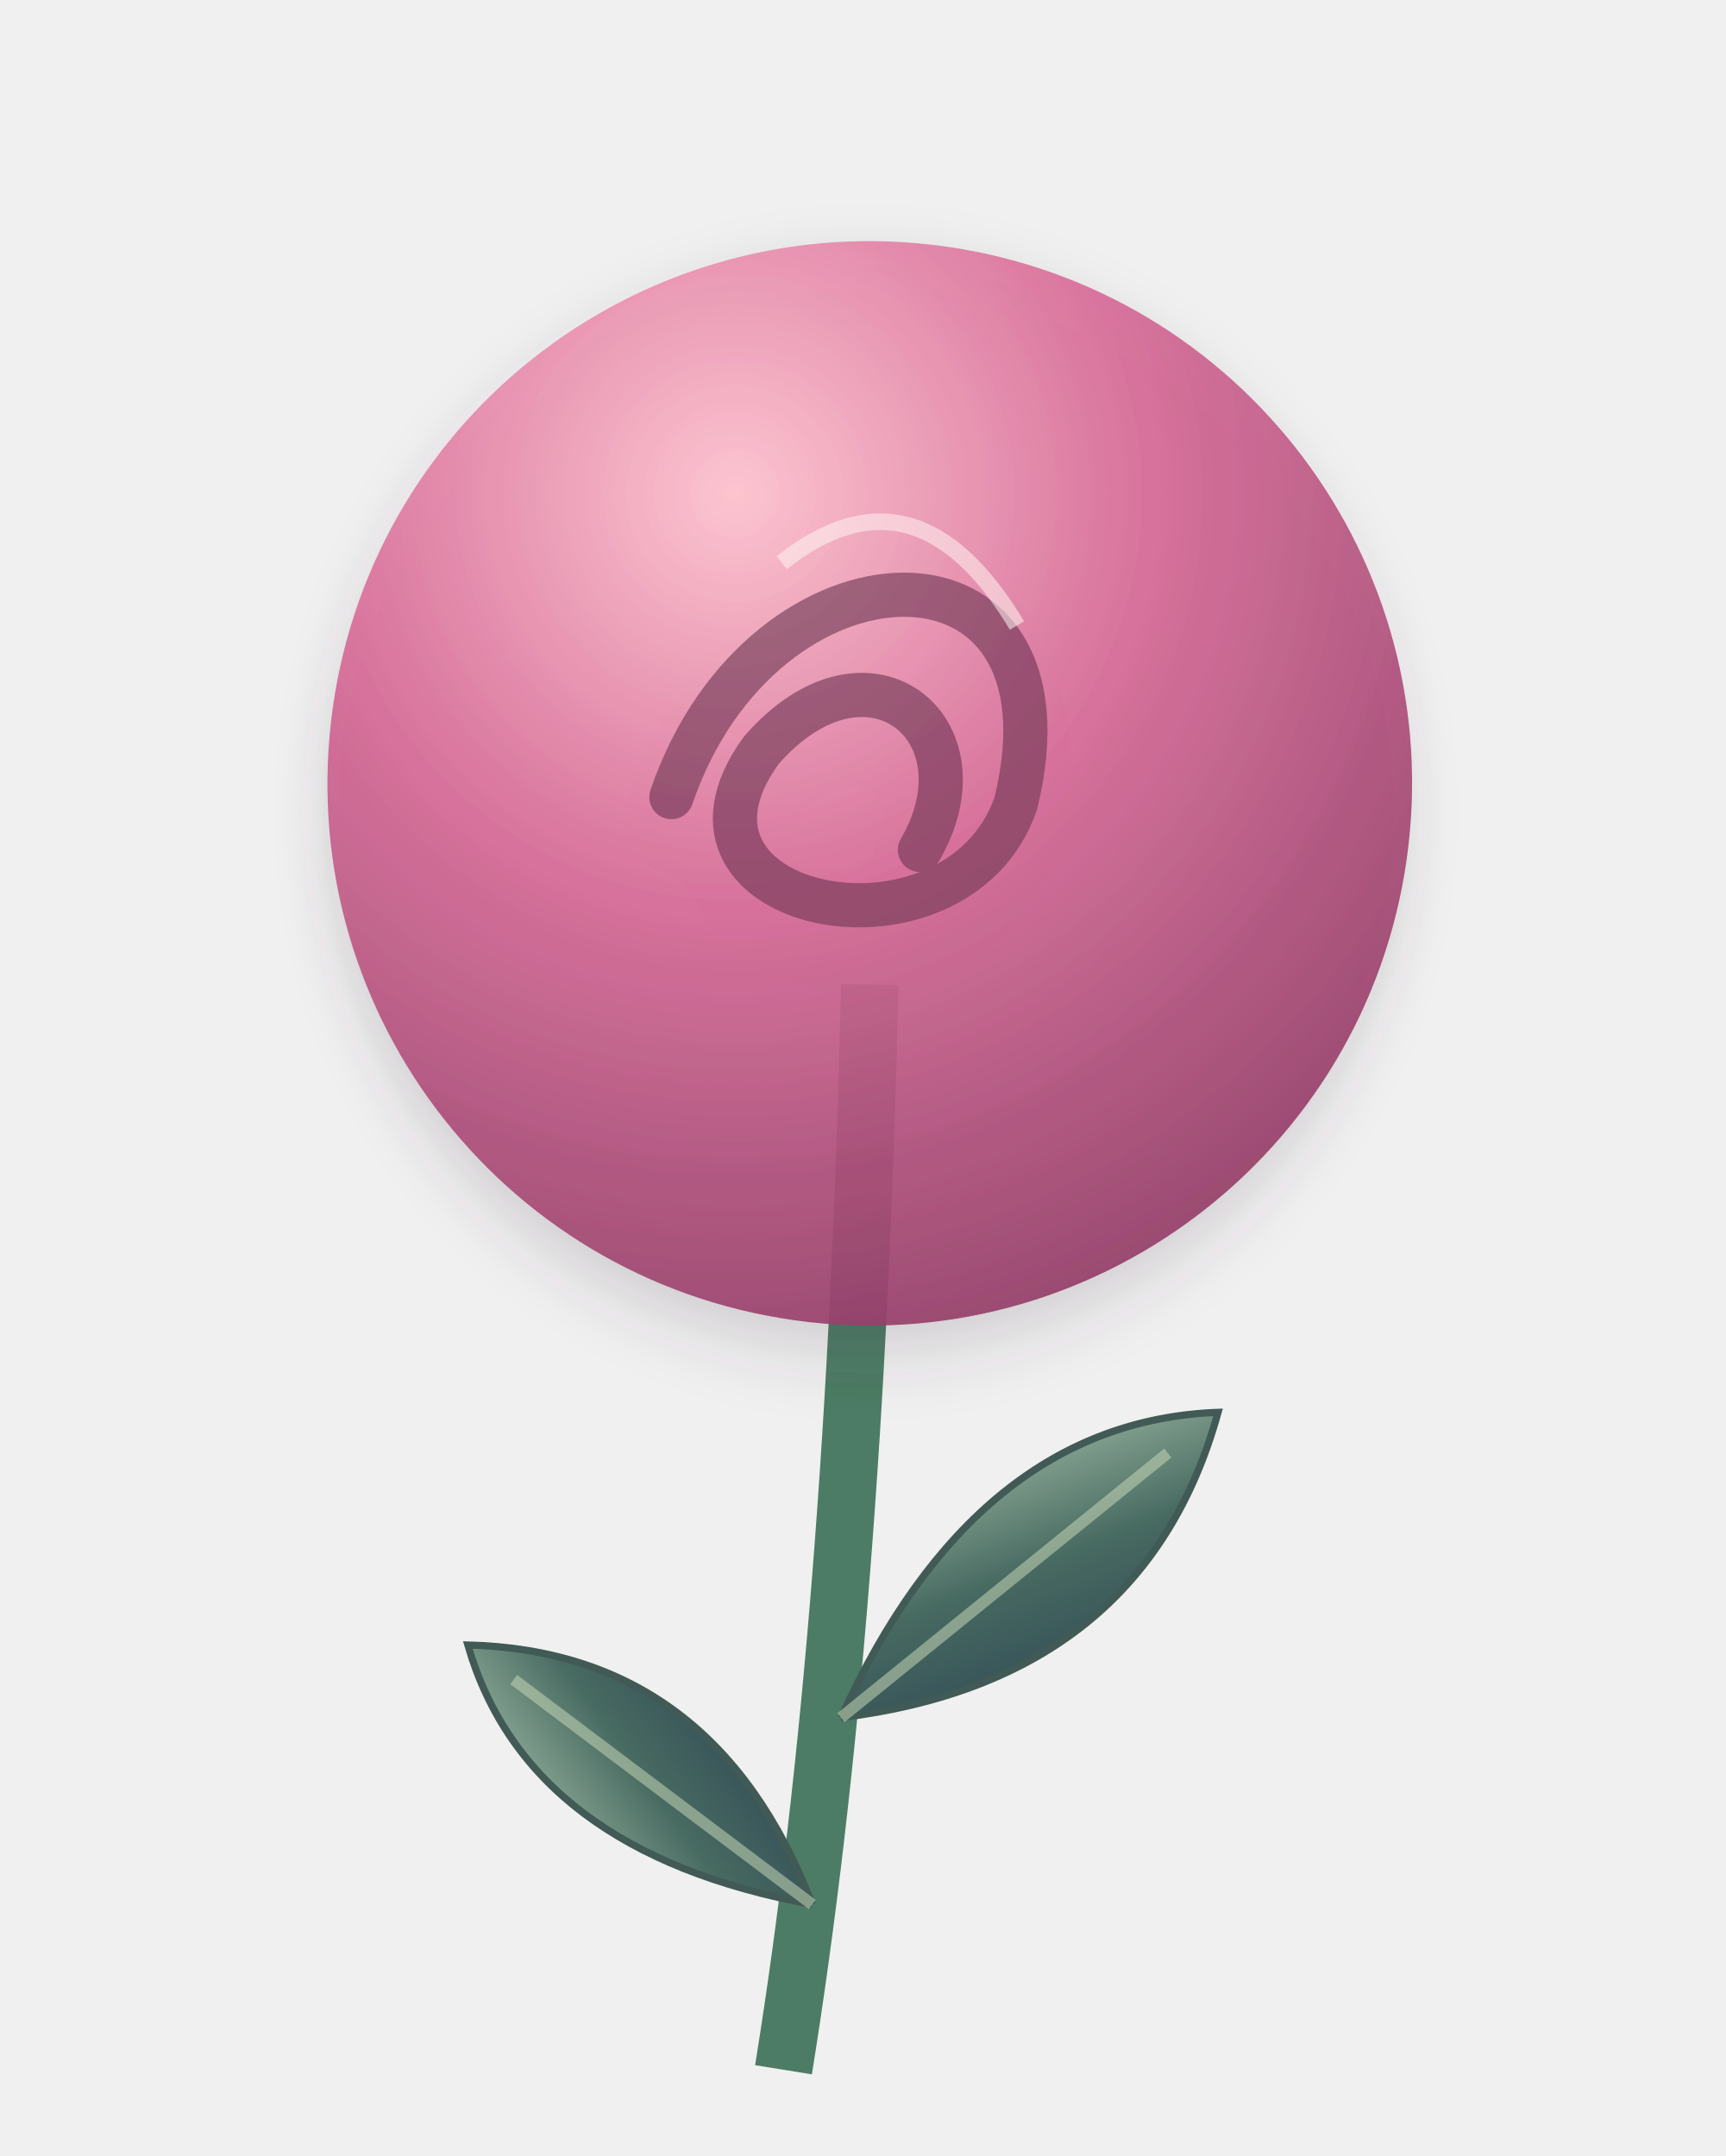
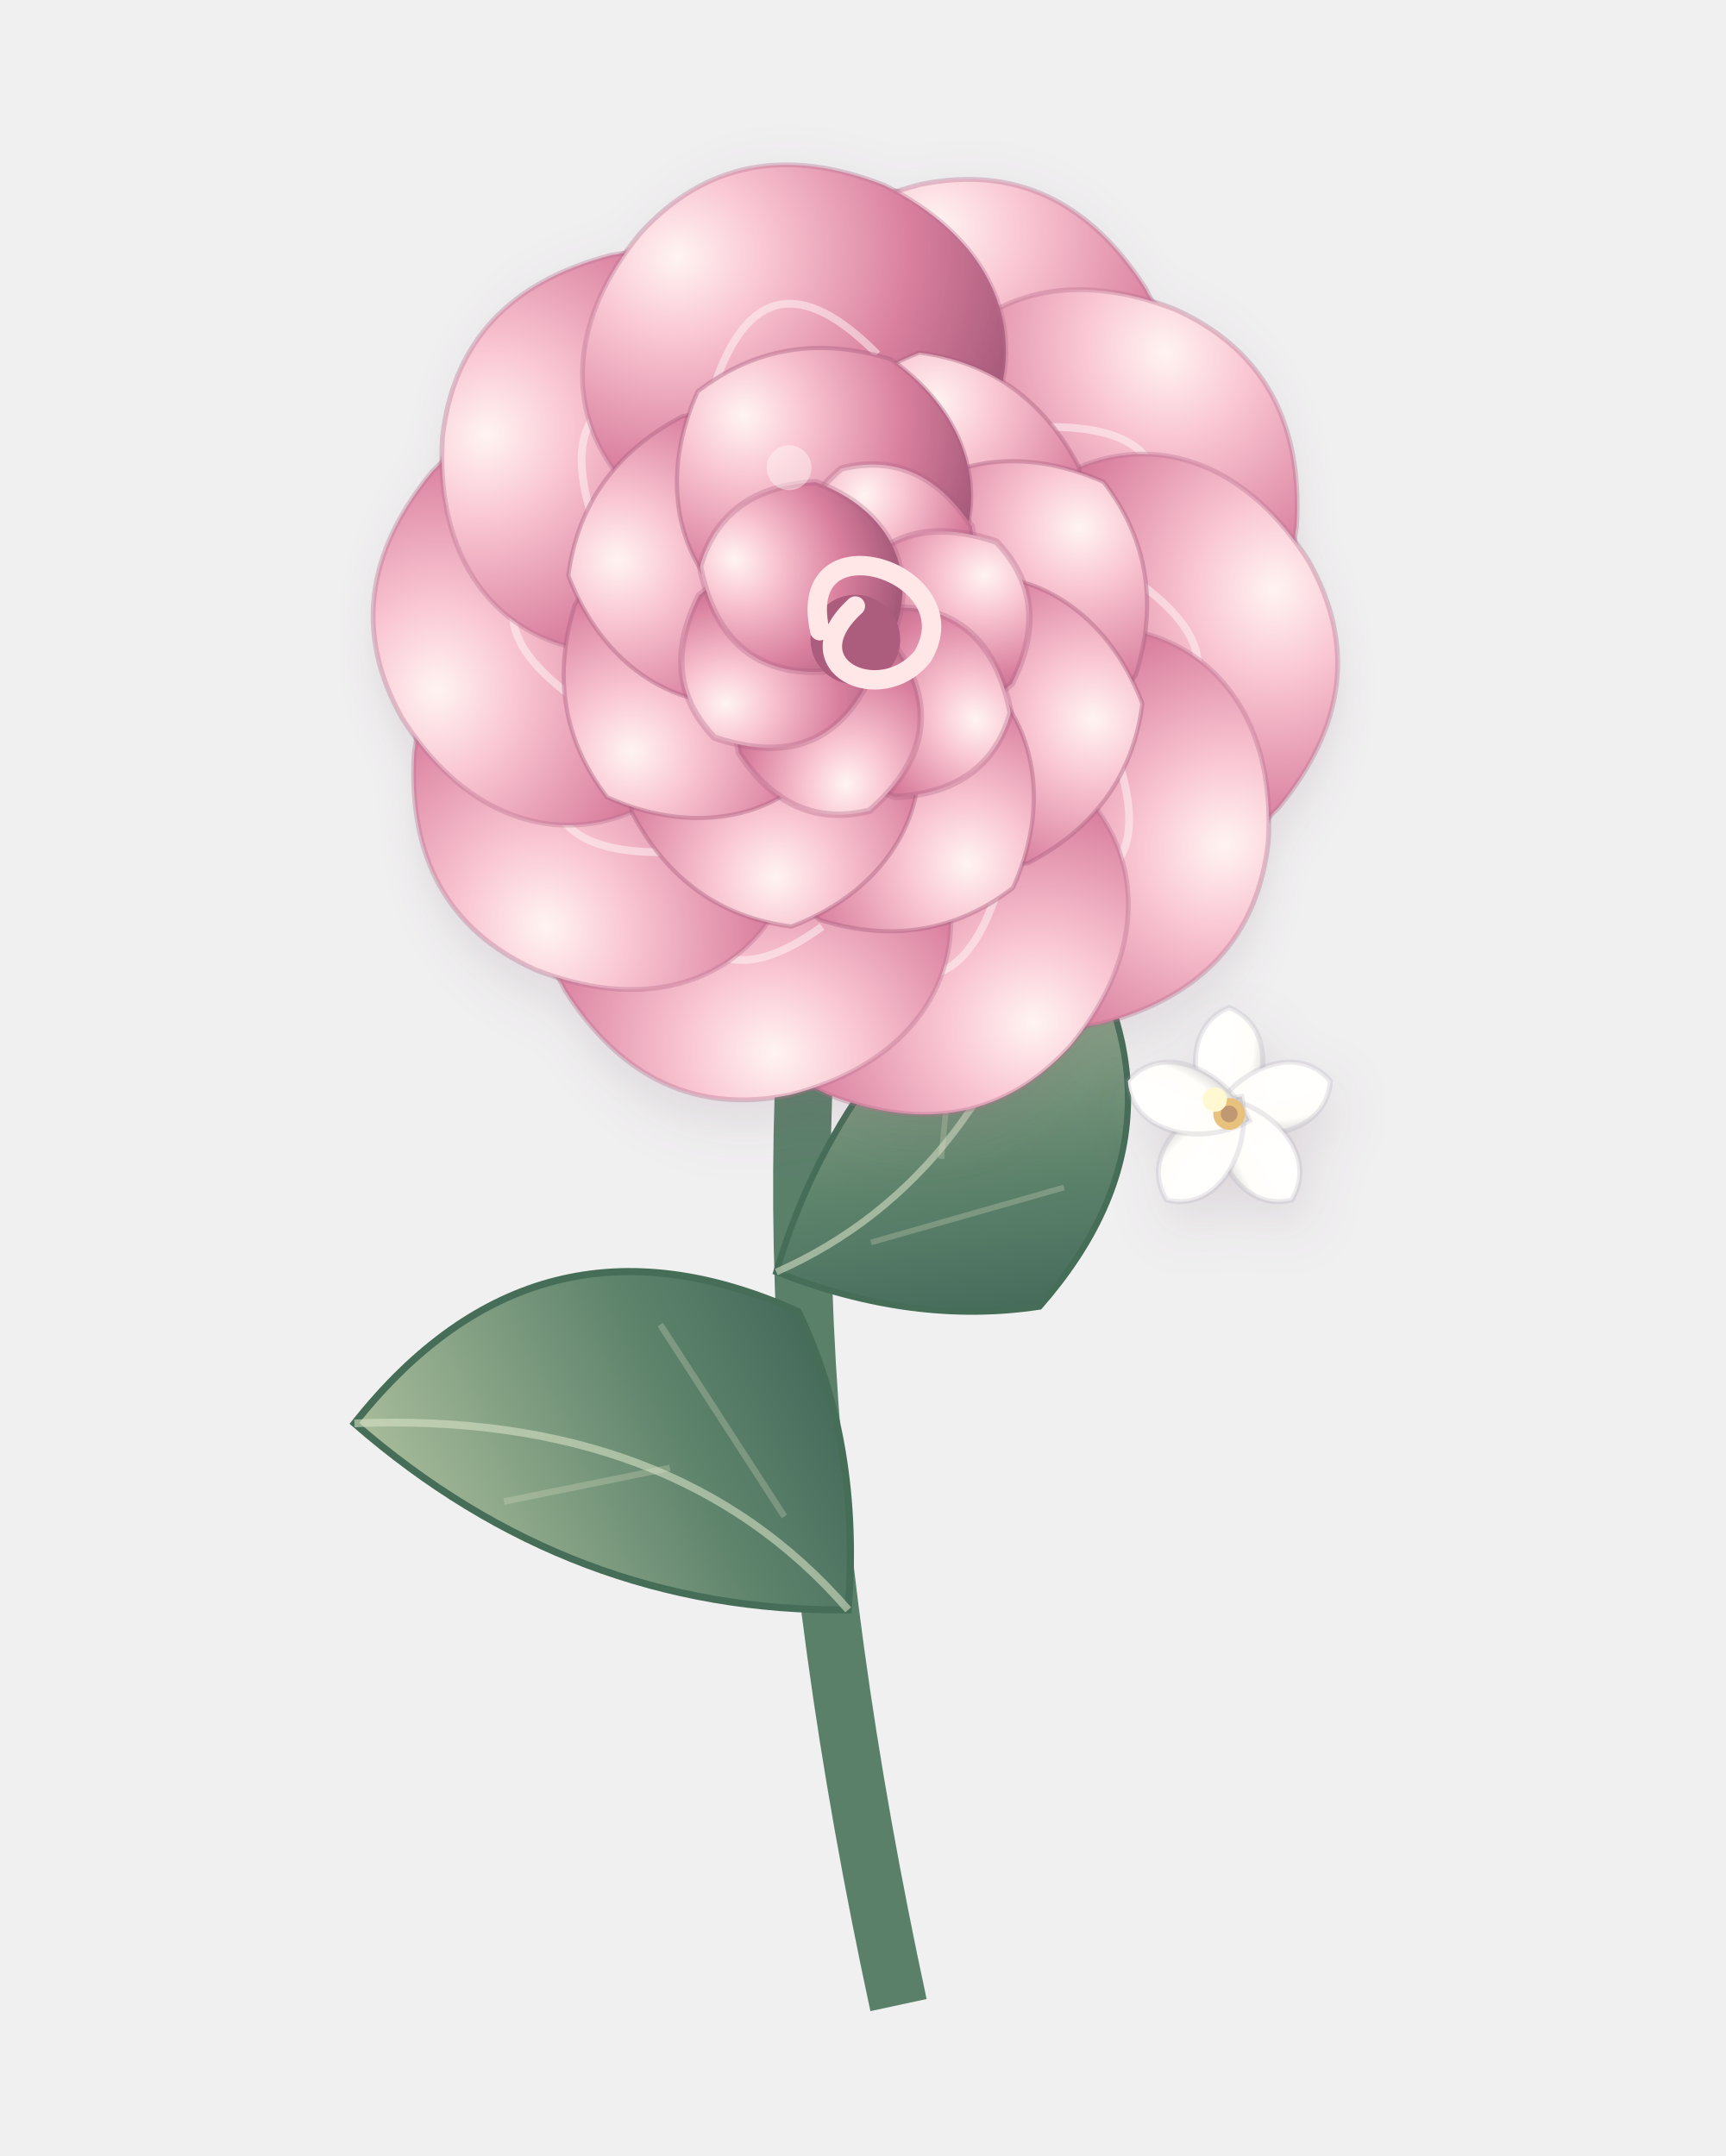
- <svg xmlns="http://www.w3.org/2000/svg" width="240" height="300" viewBox="0 0 240 300" role="img" aria-label="Flores rosadas, lirios, rosas blancas y detalles violetas">
+ <svg xmlns="http://www.w3.org/2000/svg" width="240" height="300" viewBox="0 0 240 300" role="img" aria-label="Rosa rosada con hojas y detalles botánicos">
  <defs>
-     <radialGradient id="rose" cx="36%" cy="27%" r="77%">
-       <stop stop-color="#ffe0e2" />
-       <stop offset=".38" stop-color="#e894b3" />
-       <stop offset=".74" stop-color="#b95782" />
-       <stop offset="1" stop-color="#8d4163" />
+     <radialGradient id="pinkRose" cx="29%" cy="18%" r="89%">
+       <stop stop-color="#fff4f2" />
+       <stop offset=".24" stop-color="#f9c5d2" />
+       <stop offset=".62" stop-color="#d97f9e" />
+       <stop offset="1" stop-color="#9e5373" />
    </radialGradient>
-     <radialGradient id="roseLite" cx="30%" cy="20%" r="86%">
-       <stop stop-color="#ffeff0" />
-       <stop offset=".58" stop-color="#eec0cb" />
-       <stop offset="1" stop-color="#b88193" />
+     <radialGradient id="deepRose" cx="30%" cy="18%" r="90%">
+       <stop stop-color="#ffe4e8" />
+       <stop offset=".37" stop-color="#e79cba" />
+       <stop offset=".74" stop-color="#bd648f" />
+       <stop offset="1" stop-color="#864f71" />
    </radialGradient>
-     <radialGradient id="roseDeep" cx="34%" cy="25%" r="83%">
-       <stop stop-color="#ffc3cf" />
-       <stop offset=".45" stop-color="#d86c98" />
-       <stop offset="1" stop-color="#913b66" />
+     <radialGradient id="paleRose" cx="30%" cy="17%" r="85%">
+       <stop stop-color="#fffefa" />
+       <stop offset=".33" stop-color="#ffe7e7" />
+       <stop offset=".72" stop-color="#e7bfc4" />
+       <stop offset="1" stop-color="#b68a9d" />
    </radialGradient>
-     <linearGradient id="lily" x1="0" x2=".9" y1="0" y2="1">
-       <stop stop-color="#ffeff3" />
-       <stop offset=".37" stop-color="#db8eac" />
-       <stop offset=".82" stop-color="#b96691" />
-       <stop offset="1" stop-color="#7c4574" />
+     <radialGradient id="lilyPink" cx="38%" cy="28%" r="82%">
+       <stop stop-color="#ffeff1" />
+       <stop offset=".33" stop-color="#f2c1d5" />
+       <stop offset=".73" stop-color="#d685ad" />
+       <stop offset="1" stop-color="#a76998" />
+     </radialGradient>
+     <radialGradient id="whiteBlossom" cx="30%" cy="22%" r="92%">
+       <stop stop-color="#ffffff" />
+       <stop offset=".62" stop-color="#fffefa" />
+       <stop offset="1" stop-color="#c5c4c5" />
+     </radialGradient>
+     <radialGradient id="lavenderBlossom" cx="29%" cy="14%" r="91%">
+       <stop stop-color="#f7f1ff" />
+       <stop offset=".34" stop-color="#d1bce6" />
+       <stop offset=".78" stop-color="#a38bc3" />
+       <stop offset="1" stop-color="#777ca4" />
+     </radialGradient>
+     <radialGradient id="blueBlossom" cx="27%" cy="18%" r="90%">
+       <stop stop-color="#f1fbff" />
+       <stop offset=".32" stop-color="#d4e6f2" />
+       <stop offset=".75" stop-color="#9bb8ce" />
+       <stop offset="1" stop-color="#7e91b6" />
+     </radialGradient>
+     <linearGradient id="leafShade" x1="0" y1="0" x2="1" y2="1">
+       <stop stop-color="#a9bd9b" />
+       <stop offset=".52" stop-color="#60856d" />
+       <stop offset="1" stop-color="#355a50" />
    </linearGradient>
-     <radialGradient id="white" cx="35%" cy="21%" r="81%">
-       <stop stop-color="#ffffff" />
-       <stop offset=".55" stop-color="#fafcf9" />
-       <stop offset="1" stop-color="#c9d9c9" />
-     </radialGradient>
-     <linearGradient id="violet" x1="0" x2=".9" y1="0" y2="1">
-       <stop stop-color="#f2c8e9" />
-       <stop offset=".6" stop-color="#9364a4" />
-       <stop offset="1" stop-color="#59467f" />
+     <linearGradient id="wrapMain" x1="0" y1="0" x2="1" y2="1">
+       <stop stop-color="#ffe8ed" />
+       <stop offset=".48" stop-color="#e5afbf" />
+       <stop offset="1" stop-color="#be8297" />
    </linearGradient>
-     <linearGradient id="blue" x1="0" x2="1" y1="0" y2="1">
-       <stop stop-color="#d8e8ef" />
-       <stop offset=".45" stop-color="#90acc7" />
-       <stop offset="1" stop-color="#63769f" />
+     <linearGradient id="wrapEdge" x1="0" y1="0" x2="1" y2=".6">
+       <stop stop-color="#fff3f3" />
+       <stop offset=".5" stop-color="#f0c7ce" />
+       <stop offset="1" stop-color="#d8a2b5" />
    </linearGradient>
-     <linearGradient id="leaf" x1="0" x2="1" y1="0" y2="1">
-       <stop stop-color="#9bb6a1" />
-       <stop offset=".5" stop-color="#476a61" />
-       <stop offset="1" stop-color="#304955" />
+     <linearGradient id="bow" x1="0" y1="0" x2="1" y2="1">
+       <stop stop-color="#f5b2c5" />
+       <stop offset=".57" stop-color="#db759d" />
+       <stop offset="1" stop-color="#ad5b83" />
    </linearGradient>
-     <linearGradient id="paper" x1="0" x2=".7" y1="0" y2="1">
-       <stop stop-color="#f8dce5" />
-       <stop offset=".5" stop-color="#e6aebd" />
-       <stop offset="1" stop-color="#c88ca4" />
-     </linearGradient>
-     <linearGradient id="paper2" x1="0" x2="1" y1="0" y2="1">
-       <stop stop-color="#e8afc2" />
-       <stop offset=".58" stop-color="#f2c9d6" />
-       <stop offset="1" stop-color="#ad7b9a" />
-     </linearGradient>
-     <filter id="shade" x="-35%" y="-35%" width="170%" height="170%">
-       <feDropShadow dx="0" dy="4" stdDeviation="4" flood-color="#49314c" flood-opacity=".19" />
+     <filter id="inkShade" x="-30%" y="-30%" width="160%" height="160%">
+       <feDropShadow dx="1" dy="3" stdDeviation="3.7" flood-color="#865e76" flood-opacity=".17" />
+     </filter>
+     <filter id="paperShade" x="-30%" y="-30%" width="160%" height="160%">
+       <feDropShadow dx="3" dy="12" stdDeviation="12" flood-color="#805c70" flood-opacity=".24" />
+     </filter>
+     <filter id="softPaint">
+       <feGaussianBlur stdDeviation=".55" />
    </filter>
  </defs>
-   <g transform="translate(0 0)">
-     <path d="M121 137Q119 226 109 288" fill="none" stroke="#4c7c65" stroke-width="8" />
-     <g transform="translate(117 239) rotate(51)">
-       <path d="M0 0Q-20.25 -40.5 0 -67.5Q22.5 -36 0 0" fill="url(#leaf)" stroke="#415a55" stroke-width="1" />
-       <path d="M0 0L0 -58.5" stroke="#c4d4b5" stroke-opacity=".55" fill="none" stroke-width="1.6" />
+   <path d="M117 104Q103 177 125 279" stroke="#5b806a" stroke-width="8" fill="none" />
+   <g transform="translate(118 224) rotate(-58) scale(0.9)">
+     <path d="M0 0Q-23-36 -16-80Q29-75 35-31Q23-12 0 0Z" fill="url(#leafShade)" stroke="#456d57" stroke-width="1.1" />
+     <path d="M0 0Q12-39 -16-80" fill="none" stroke="#d7e1c6" stroke-opacity=".58" stroke-width="1.2" />
+     <path d="M7-16l15-32M4-35l-18-19" fill="none" stroke="#e5e4c8" opacity=".26" />
+   </g>
+   <g transform="translate(108 177) rotate(49) scale(0.79)">
+     <path d="M0 0Q-23-36 -16-80Q29-75 35-31Q23-12 0 0Z" fill="url(#leafShade)" stroke="#456d57" stroke-width="1.1" />
+     <path d="M0 0Q12-39 -16-80" fill="none" stroke="#d7e1c6" stroke-opacity=".58" stroke-width="1.2" />
+     <path d="M7-16l15-32M4-35l-18-19" fill="none" stroke="#e5e4c8" opacity=".26" />
+   </g>
+   <g transform="translate(119 89) rotate(14) scale(0.9)" filter="url(#inkShade)">
+     <circle r="70" fill="#ab6683" opacity=".27" />
+     <g transform="rotate(9) translate(0,-29.0)">
+       <path d="M0 14.49C-30.87 11.34,-45.36 -18.9,-18.27 -39.69Q0 -52.29,20.16 -38.43C45.99 -17.01,30.87 11.34,0 14.49Z" fill="url(#pinkRose)" stroke="#b66d8d" stroke-opacity=".35" stroke-width=".75" />
+       <path d="M-12.6 -13.86Q0 -34.65 13.23 -13.23" fill="none" stroke="#fff8f8" stroke-opacity=".5" stroke-width="1.2" />
    </g>
-     <g transform="translate(113 265) rotate(-53)">
-       <path d="M0 0Q-18 -36 0 -60Q20 -32 0 0" fill="url(#leaf)" stroke="#415a55" stroke-width="1" />
-       <path d="M0 0L0 -52" stroke="#c4d4b5" stroke-opacity=".55" fill="none" stroke-width="1.6" />
+     <g transform="rotate(45) translate(0,-29.0)">
+       <path d="M0 14.49C-30.87 11.34,-45.36 -18.9,-18.27 -39.69Q0 -52.29,20.16 -38.43C45.99 -17.01,30.87 11.34,0 14.49Z" fill="url(#pinkRose)" stroke="#b66d8d" stroke-opacity=".35" stroke-width=".75" />
+       <path d="M-12.6 -13.86Q0 -34.65 13.23 -13.23" fill="none" stroke="#fff8f8" stroke-opacity=".5" stroke-width="1.2" />
    </g>
-     <g transform="translate(121 109) rotate(8)" filter="url(#shade)">
-       <circle r="75.44" fill="url(#roseDeep)" opacity=".92" />
-       <g transform="translate(45.1 0.0)">
-         <path d="M0 -0 C38.745 -57.195 65.805 --17.22 0 --28.905 C-66.42 --17.22 -43.05 -55.35 0 -0Z" fill="url(#roseDeep)" stroke="#fff9f2" stroke-opacity=".22" stroke-width=".7" transform="rotate(90) scale(0.95)" />
-       </g>
-       <g transform="translate(36.5 26.5)">
-         <path d="M0 -0 C38.745 -57.195 65.805 --17.22 0 --28.905 C-66.42 --17.22 -43.05 -55.35 0 -0Z" fill="url(#roseDeep)" stroke="#fff9f2" stroke-opacity=".22" stroke-width=".7" transform="rotate(126) scale(0.95)" />
-       </g>
-       <g transform="translate(13.9 42.9)">
-         <path d="M0 -0 C38.745 -57.195 65.805 --17.22 0 --28.905 C-66.42 --17.22 -43.05 -55.35 0 -0Z" fill="url(#roseDeep)" stroke="#fff9f2" stroke-opacity=".22" stroke-width=".7" transform="rotate(162) scale(0.95)" />
-       </g>
-       <g transform="translate(-13.9 42.9)">
-         <path d="M0 -0 C38.745 -57.195 65.805 --17.22 0 --28.905 C-66.42 --17.22 -43.05 -55.35 0 -0Z" fill="url(#roseDeep)" stroke="#fff9f2" stroke-opacity=".22" stroke-width=".7" transform="rotate(198) scale(0.95)" />
-       </g>
-       <g transform="translate(-36.5 26.5)">
-         <path d="M0 -0 C38.745 -57.195 65.805 --17.22 0 --28.905 C-66.42 --17.22 -43.05 -55.35 0 -0Z" fill="url(#roseDeep)" stroke="#fff9f2" stroke-opacity=".22" stroke-width=".7" transform="rotate(234) scale(0.95)" />
-       </g>
-       <g transform="translate(-45.1 0.0)">
-         <path d="M0 -0 C38.745 -57.195 65.805 --17.22 0 --28.905 C-66.42 --17.22 -43.05 -55.35 0 -0Z" fill="url(#roseDeep)" stroke="#fff9f2" stroke-opacity=".22" stroke-width=".7" transform="rotate(270) scale(0.95)" />
-       </g>
-       <g transform="translate(-36.5 -26.5)">
-         <path d="M0 -0 C38.745 -57.195 65.805 --17.22 0 --28.905 C-66.42 --17.22 -43.05 -55.35 0 -0Z" fill="url(#roseDeep)" stroke="#fff9f2" stroke-opacity=".22" stroke-width=".7" transform="rotate(306) scale(0.95)" />
-       </g>
-       <g transform="translate(-13.9 -42.9)">
-         <path d="M0 -0 C38.745 -57.195 65.805 --17.22 0 --28.905 C-66.42 --17.22 -43.05 -55.35 0 -0Z" fill="url(#roseDeep)" stroke="#fff9f2" stroke-opacity=".22" stroke-width=".7" transform="rotate(342) scale(0.95)" />
-       </g>
-       <g transform="translate(13.9 -42.9)">
-         <path d="M0 -0 C38.745 -57.195 65.805 --17.22 0 --28.905 C-66.42 --17.22 -43.05 -55.35 0 -0Z" fill="url(#roseDeep)" stroke="#fff9f2" stroke-opacity=".22" stroke-width=".7" transform="rotate(378) scale(0.95)" />
-       </g>
-       <g transform="translate(36.5 -26.5)">
-         <path d="M0 -0 C38.745 -57.195 65.805 --17.22 0 --28.905 C-66.42 --17.22 -43.05 -55.35 0 -0Z" fill="url(#roseDeep)" stroke="#fff9f2" stroke-opacity=".22" stroke-width=".7" transform="rotate(414) scale(0.95)" />
-       </g>
-       <g transform="translate(28.1 11.4)">
-         <path d="M0 -0 C38.745 -57.195 65.805 --17.22 0 --28.905 C-66.42 --17.22 -43.05 -55.35 0 -0Z" fill="url(#roseDeep)" stroke="#fff9f2" stroke-opacity=".22" stroke-width=".7" transform="rotate(112) scale(0.68)" />
-       </g>
-       <g transform="translate(11.9 27.9)">
-         <path d="M0 -0 C38.745 -57.195 65.805 --17.22 0 --28.905 C-66.42 --17.22 -43.05 -55.35 0 -0Z" fill="url(#roseDeep)" stroke="#fff9f2" stroke-opacity=".22" stroke-width=".7" transform="rotate(157) scale(0.68)" />
-       </g>
-       <g transform="translate(-11.4 28.1)">
-         <path d="M0 -0 C38.745 -57.195 65.805 --17.22 0 --28.905 C-66.42 --17.22 -43.05 -55.35 0 -0Z" fill="url(#roseDeep)" stroke="#fff9f2" stroke-opacity=".22" stroke-width=".7" transform="rotate(202) scale(0.68)" />
-       </g>
-       <g transform="translate(-27.9 11.9)">
-         <path d="M0 -0 C38.745 -57.195 65.805 --17.22 0 --28.905 C-66.42 --17.22 -43.05 -55.35 0 -0Z" fill="url(#roseDeep)" stroke="#fff9f2" stroke-opacity=".22" stroke-width=".7" transform="rotate(247) scale(0.68)" />
-       </g>
-       <g transform="translate(-28.1 -11.4)">
-         <path d="M0 -0 C38.745 -57.195 65.805 --17.22 0 --28.905 C-66.42 --17.22 -43.05 -55.35 0 -0Z" fill="url(#roseDeep)" stroke="#fff9f2" stroke-opacity=".22" stroke-width=".7" transform="rotate(292) scale(0.68)" />
-       </g>
-       <g transform="translate(-11.9 -27.9)">
-         <path d="M0 -0 C38.745 -57.195 65.805 --17.22 0 --28.905 C-66.42 --17.22 -43.05 -55.35 0 -0Z" fill="url(#roseDeep)" stroke="#fff9f2" stroke-opacity=".22" stroke-width=".7" transform="rotate(337) scale(0.68)" />
-       </g>
-       <g transform="translate(11.4 -28.1)">
-         <path d="M0 -0 C38.745 -57.195 65.805 --17.22 0 --28.905 C-66.42 --17.22 -43.05 -55.35 0 -0Z" fill="url(#roseDeep)" stroke="#fff9f2" stroke-opacity=".22" stroke-width=".7" transform="rotate(382) scale(0.68)" />
-       </g>
-       <g transform="translate(27.9 -11.9)">
-         <path d="M0 -0 C38.745 -57.195 65.805 --17.22 0 --28.905 C-66.42 --17.22 -43.05 -55.35 0 -0Z" fill="url(#roseDeep)" stroke="#fff9f2" stroke-opacity=".22" stroke-width=".7" transform="rotate(427) scale(0.68)" />
-       </g>
-       <g transform="translate(11.2 10.8)">
-         <path d="M0 -0 C38.745 -57.195 65.805 --17.22 0 --28.905 C-66.42 --17.22 -43.05 -55.35 0 -0Z" fill="url(#roseDeep)" stroke="#fff9f2" stroke-opacity=".22" stroke-width=".7" transform="rotate(134) scale(0.46)" />
-       </g>
-       <g transform="translate(-3.8 15.1)">
-         <path d="M0 -0 C38.745 -57.195 65.805 --17.22 0 --28.905 C-66.42 --17.22 -43.05 -55.35 0 -0Z" fill="url(#roseDeep)" stroke="#fff9f2" stroke-opacity=".22" stroke-width=".7" transform="rotate(194) scale(0.46)" />
-       </g>
-       <g transform="translate(-15.0 4.3)">
-         <path d="M0 -0 C38.745 -57.195 65.805 --17.22 0 --28.905 C-66.42 --17.22 -43.05 -55.35 0 -0Z" fill="url(#roseDeep)" stroke="#fff9f2" stroke-opacity=".22" stroke-width=".7" transform="rotate(254) scale(0.46)" />
-       </g>
-       <g transform="translate(-11.2 -10.8)">
-         <path d="M0 -0 C38.745 -57.195 65.805 --17.22 0 --28.905 C-66.42 --17.22 -43.05 -55.35 0 -0Z" fill="url(#roseDeep)" stroke="#fff9f2" stroke-opacity=".22" stroke-width=".7" transform="rotate(314) scale(0.46)" />
-       </g>
-       <g transform="translate(3.8 -15.1)">
-         <path d="M0 -0 C38.745 -57.195 65.805 --17.22 0 --28.905 C-66.42 --17.22 -43.05 -55.35 0 -0Z" fill="url(#roseDeep)" stroke="#fff9f2" stroke-opacity=".22" stroke-width=".7" transform="rotate(374) scale(0.46)" />
-       </g>
-       <g transform="translate(15.0 -4.3)">
-         <path d="M0 -0 C38.745 -57.195 65.805 --17.22 0 --28.905 C-66.42 --17.22 -43.05 -55.35 0 -0Z" fill="url(#roseDeep)" stroke="#fff9f2" stroke-opacity=".22" stroke-width=".7" transform="rotate(434) scale(0.46)" />
-       </g>
-       <path d="M-27.06 5.74 C-19.68 -32.8 24.6 -40.18 20.5 0 C15.58 24.6 -28.7 22.14 -15.58 -2.46C-3.28 -21.32 15.58 -9.84 8.2 8.2" fill="none" stroke="#713854" stroke-width="6.15" stroke-linecap="round" opacity=".63" />
-       <path d="M-16.4 -28.7 Q0 -45.92 17.22 -24.6" fill="none" stroke="#fff3f1" stroke-width="2.3" opacity=".55" />
+     <g transform="rotate(81) translate(0,-29.0)">
+       <path d="M0 14.49C-30.87 11.34,-45.36 -18.9,-18.27 -39.69Q0 -52.29,20.16 -38.43C45.99 -17.01,30.87 11.34,0 14.49Z" fill="url(#pinkRose)" stroke="#b66d8d" stroke-opacity=".35" stroke-width=".75" />
+       <path d="M-12.6 -13.86Q0 -34.65 13.23 -13.23" fill="none" stroke="#fff8f8" stroke-opacity=".5" stroke-width="1.2" />
    </g>
+     <g transform="rotate(117) translate(0,-29.0)">
+       <path d="M0 14.49C-30.87 11.34,-45.36 -18.9,-18.27 -39.69Q0 -52.29,20.16 -38.43C45.99 -17.01,30.87 11.34,0 14.49Z" fill="url(#pinkRose)" stroke="#b66d8d" stroke-opacity=".35" stroke-width=".75" />
+       <path d="M-12.6 -13.86Q0 -34.65 13.23 -13.23" fill="none" stroke="#fff8f8" stroke-opacity=".5" stroke-width="1.2" />
+     </g>
+     <g transform="rotate(153) translate(0,-29.0)">
+       <path d="M0 14.49C-30.87 11.34,-45.36 -18.9,-18.27 -39.69Q0 -52.29,20.16 -38.43C45.99 -17.01,30.87 11.34,0 14.49Z" fill="url(#pinkRose)" stroke="#b66d8d" stroke-opacity=".35" stroke-width=".75" />
+       <path d="M-12.6 -13.86Q0 -34.65 13.23 -13.23" fill="none" stroke="#fff8f8" stroke-opacity=".5" stroke-width="1.2" />
+     </g>
+     <g transform="rotate(189) translate(0,-29.0)">
+       <path d="M0 14.49C-30.87 11.34,-45.36 -18.9,-18.27 -39.69Q0 -52.29,20.16 -38.43C45.99 -17.01,30.87 11.34,0 14.49Z" fill="url(#pinkRose)" stroke="#b66d8d" stroke-opacity=".35" stroke-width=".75" />
+       <path d="M-12.6 -13.86Q0 -34.65 13.23 -13.23" fill="none" stroke="#fff8f8" stroke-opacity=".5" stroke-width="1.2" />
+     </g>
+     <g transform="rotate(225) translate(0,-29.0)">
+       <path d="M0 14.49C-30.87 11.34,-45.36 -18.9,-18.27 -39.69Q0 -52.29,20.16 -38.43C45.99 -17.01,30.87 11.34,0 14.49Z" fill="url(#pinkRose)" stroke="#b66d8d" stroke-opacity=".35" stroke-width=".75" />
+       <path d="M-12.6 -13.86Q0 -34.65 13.23 -13.23" fill="none" stroke="#fff8f8" stroke-opacity=".5" stroke-width="1.2" />
+     </g>
+     <g transform="rotate(261) translate(0,-29.0)">
+       <path d="M0 14.49C-30.87 11.34,-45.36 -18.9,-18.27 -39.69Q0 -52.29,20.16 -38.43C45.99 -17.01,30.87 11.34,0 14.49Z" fill="url(#pinkRose)" stroke="#b66d8d" stroke-opacity=".35" stroke-width=".75" />
+       <path d="M-12.6 -13.86Q0 -34.65 13.23 -13.23" fill="none" stroke="#fff8f8" stroke-opacity=".5" stroke-width="1.2" />
+     </g>
+     <g transform="rotate(297) translate(0,-29.0)">
+       <path d="M0 14.49C-30.87 11.34,-45.36 -18.9,-18.27 -39.69Q0 -52.29,20.16 -38.43C45.99 -17.01,30.87 11.34,0 14.49Z" fill="url(#pinkRose)" stroke="#b66d8d" stroke-opacity=".35" stroke-width=".75" />
+       <path d="M-12.6 -13.86Q0 -34.65 13.23 -13.23" fill="none" stroke="#fff8f8" stroke-opacity=".5" stroke-width="1.2" />
+     </g>
+     <g transform="rotate(333) translate(0,-29.0)">
+       <path d="M0 14.49C-30.87 11.34,-45.36 -18.9,-18.27 -39.69Q0 -52.29,20.16 -38.43C45.99 -17.01,30.87 11.34,0 14.49Z" fill="url(#pinkRose)" stroke="#b66d8d" stroke-opacity=".35" stroke-width=".75" />
+       <path d="M-12.6 -13.86Q0 -34.65 13.23 -13.23" fill="none" stroke="#fff8f8" stroke-opacity=".5" stroke-width="1.2" />
+     </g>
+     <g transform="rotate(18) translate(0,-12.0)">
+       <path d="M0 11.97C-21.42 8.82,-28.98 -12.6,-15.12 -30.87Q0 -37.8,15.12 -28.98C30.87 -11.34,21.42 10.08,0 11.97Z" fill="url(#pinkRose)" stroke="#a85d7e" stroke-opacity=".4" stroke-width=".65" />
+     </g>
+     <g transform="rotate(63) translate(0,-12.0)">
+       <path d="M0 11.97C-21.42 8.82,-28.98 -12.6,-15.12 -30.87Q0 -37.8,15.12 -28.98C30.87 -11.34,21.42 10.08,0 11.97Z" fill="url(#pinkRose)" stroke="#a85d7e" stroke-opacity=".4" stroke-width=".65" />
+     </g>
+     <g transform="rotate(108) translate(0,-12.0)">
+       <path d="M0 11.97C-21.42 8.82,-28.98 -12.6,-15.12 -30.87Q0 -37.8,15.12 -28.98C30.87 -11.34,21.42 10.08,0 11.97Z" fill="url(#pinkRose)" stroke="#a85d7e" stroke-opacity=".4" stroke-width=".65" />
+     </g>
+     <g transform="rotate(153) translate(0,-12.0)">
+       <path d="M0 11.97C-21.42 8.82,-28.98 -12.6,-15.12 -30.87Q0 -37.8,15.12 -28.98C30.87 -11.34,21.42 10.08,0 11.97Z" fill="url(#pinkRose)" stroke="#a85d7e" stroke-opacity=".4" stroke-width=".65" />
+     </g>
+     <g transform="rotate(198) translate(0,-12.0)">
+       <path d="M0 11.97C-21.42 8.82,-28.98 -12.6,-15.12 -30.87Q0 -37.8,15.12 -28.98C30.87 -11.34,21.42 10.08,0 11.97Z" fill="url(#pinkRose)" stroke="#a85d7e" stroke-opacity=".4" stroke-width=".65" />
+     </g>
+     <g transform="rotate(243) translate(0,-12.0)">
+       <path d="M0 11.97C-21.42 8.82,-28.98 -12.6,-15.12 -30.87Q0 -37.8,15.12 -28.98C30.87 -11.34,21.42 10.08,0 11.97Z" fill="url(#pinkRose)" stroke="#a85d7e" stroke-opacity=".4" stroke-width=".65" />
+     </g>
+     <g transform="rotate(288) translate(0,-12.0)">
+       <path d="M0 11.97C-21.42 8.82,-28.98 -12.6,-15.12 -30.87Q0 -37.8,15.12 -28.98C30.87 -11.34,21.42 10.08,0 11.97Z" fill="url(#pinkRose)" stroke="#a85d7e" stroke-opacity=".4" stroke-width=".65" />
+     </g>
+     <g transform="rotate(333) translate(0,-12.0)">
+       <path d="M0 11.97C-21.42 8.82,-28.98 -12.6,-15.12 -30.87Q0 -37.8,15.12 -28.98C30.87 -11.34,21.42 10.08,0 11.97Z" fill="url(#pinkRose)" stroke="#a85d7e" stroke-opacity=".4" stroke-width=".65" />
+     </g>
+     <g transform="rotate(5) translate(0,-3.5)">
+       <path d="M0 8.19C-13.23 1.89,-18.27 -7.56,-10.71 -20.79Q0 -27.72,11.34 -18.9C18.9 -5.04,11.34 6.3,0 8.19Z" fill="url(#pinkRose)" stroke="#a75f80" stroke-opacity=".3" />
+     </g>
+     <g transform="rotate(65) translate(0,-3.5)">
+       <path d="M0 8.19C-13.23 1.89,-18.27 -7.56,-10.71 -20.79Q0 -27.72,11.34 -18.9C18.9 -5.04,11.34 6.3,0 8.19Z" fill="url(#pinkRose)" stroke="#a75f80" stroke-opacity=".3" />
+     </g>
+     <g transform="rotate(125) translate(0,-3.5)">
+       <path d="M0 8.19C-13.23 1.89,-18.27 -7.56,-10.71 -20.79Q0 -27.72,11.34 -18.9C18.9 -5.04,11.34 6.3,0 8.19Z" fill="url(#pinkRose)" stroke="#a75f80" stroke-opacity=".3" />
+     </g>
+     <g transform="rotate(185) translate(0,-3.5)">
+       <path d="M0 8.19C-13.23 1.89,-18.27 -7.56,-10.71 -20.79Q0 -27.72,11.34 -18.9C18.9 -5.04,11.34 6.3,0 8.19Z" fill="url(#pinkRose)" stroke="#a75f80" stroke-opacity=".3" />
+     </g>
+     <g transform="rotate(245) translate(0,-3.5)">
+       <path d="M0 8.19C-13.23 1.89,-18.27 -7.56,-10.71 -20.79Q0 -27.72,11.34 -18.9C18.9 -5.04,11.34 6.3,0 8.19Z" fill="url(#pinkRose)" stroke="#a75f80" stroke-opacity=".3" />
+     </g>
+     <g transform="rotate(305) translate(0,-3.5)">
+       <path d="M0 8.19C-13.23 1.89,-18.27 -7.56,-10.71 -20.79Q0 -27.72,11.34 -18.9C18.9 -5.04,11.34 6.3,0 8.19Z" fill="url(#pinkRose)" stroke="#a75f80" stroke-opacity=".3" />
+     </g>
+     <circle r="6.93" fill="#ac5b7b" />
+     <path d="M-5.67 0C-13.86 -16.38,15.12 -14.49,10.71 0C6.3 9.45,-8.82 6.3,-1.26 -5.04" fill="none" stroke="#ffe6e7" stroke-width="3" stroke-linecap="round" />
+     <circle cx="-16.38" cy="-23.31" r="3.465" fill="#fffbf5" opacity=".43" />
+   </g>
+   <g transform="translate(171 155) rotate(0)" filter="url(#inkShade)">
+     <g transform="rotate(0.00)">
+       <path d="M0 3C-5.59 -2.21,-6.89 -11.96,0 -14.82C6.89 -11.96,5.59 -2.21,0 3Z" fill="url(#whiteBlossom)" stroke="#a398ae" stroke-opacity=".2" stroke-width=".7" />
+       <path d="M0-2L0-10.4" stroke="#fff" stroke-opacity=".5" fill="none" stroke-width=".9" />
+     </g>
+     <g transform="rotate(72.00)">
+       <path d="M0 3C-5.59 -2.21,-6.89 -11.96,0 -14.82C6.89 -11.96,5.59 -2.21,0 3Z" fill="url(#whiteBlossom)" stroke="#a398ae" stroke-opacity=".2" stroke-width=".7" />
+       <path d="M0-2L0-10.4" stroke="#fff" stroke-opacity=".5" fill="none" stroke-width=".9" />
+     </g>
+     <g transform="rotate(144.00)">
+       <path d="M0 3C-5.59 -2.21,-6.89 -11.96,0 -14.82C6.89 -11.96,5.59 -2.21,0 3Z" fill="url(#whiteBlossom)" stroke="#a398ae" stroke-opacity=".2" stroke-width=".7" />
+       <path d="M0-2L0-10.4" stroke="#fff" stroke-opacity=".5" fill="none" stroke-width=".9" />
+     </g>
+     <g transform="rotate(216.00)">
+       <path d="M0 3C-5.59 -2.21,-6.89 -11.96,0 -14.82C6.89 -11.96,5.59 -2.21,0 3Z" fill="url(#whiteBlossom)" stroke="#a398ae" stroke-opacity=".2" stroke-width=".7" />
+       <path d="M0-2L0-10.4" stroke="#fff" stroke-opacity=".5" fill="none" stroke-width=".9" />
+     </g>
+     <g transform="rotate(288.00)">
+       <path d="M0 3C-5.59 -2.21,-6.89 -11.96,0 -14.82C6.89 -11.96,5.59 -2.21,0 3Z" fill="url(#whiteBlossom)" stroke="#a398ae" stroke-opacity=".2" stroke-width=".7" />
+       <path d="M0-2L0-10.4" stroke="#fff" stroke-opacity=".5" fill="none" stroke-width=".9" />
+     </g>
+     <circle r="2.21" fill="#e8c27b" />
+     <circle r="1.17" fill="#a57c6c" opacity=".6" />
+     <circle cx="-2" cy="-2" r="1.7" fill="#fff8d0" />
  </g>
</svg>
